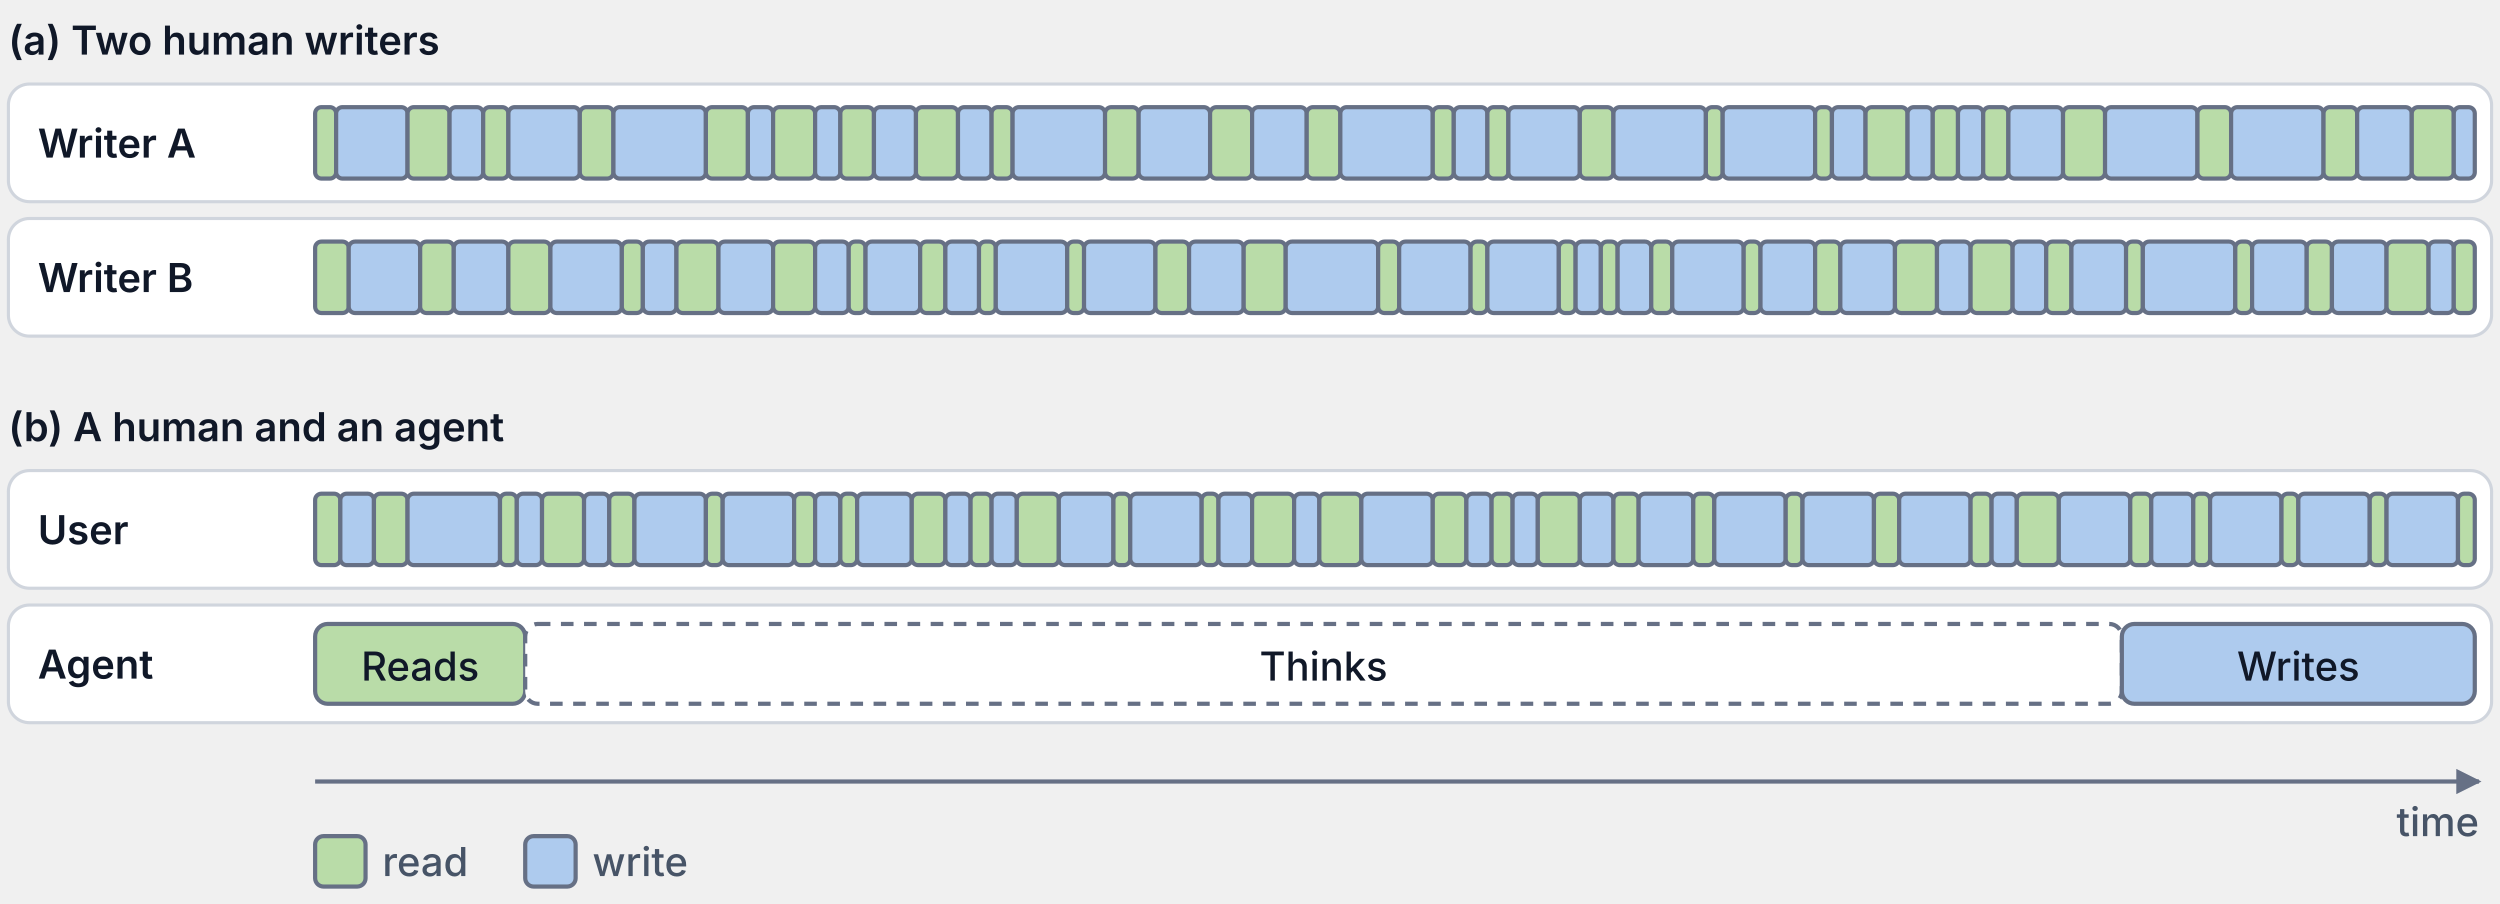
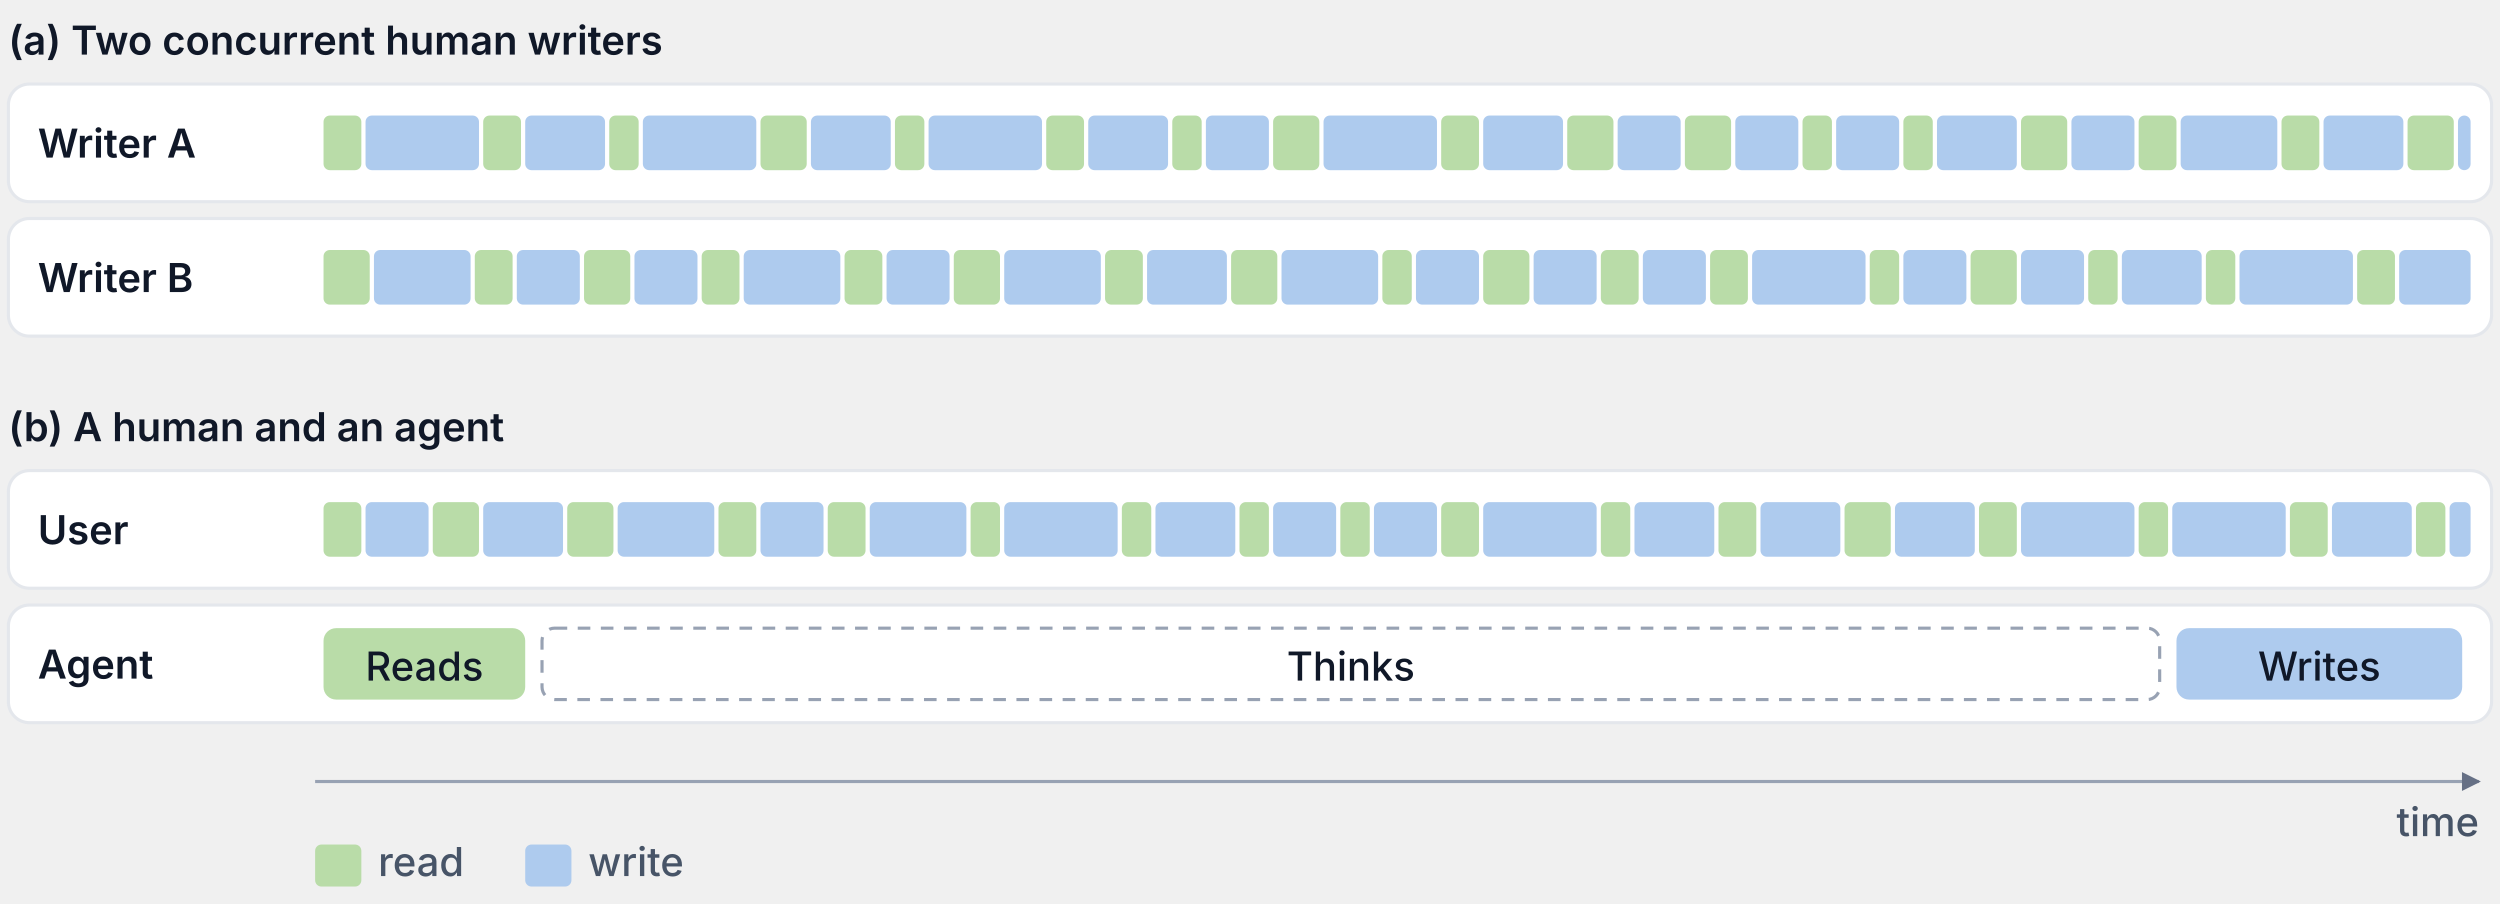
<svg xmlns="http://www.w3.org/2000/svg" viewBox="0 0 1190 430" role="img" aria-labelledby="title2 desc2">
  <defs>
    <marker id="arrow2" viewBox="0 0 10 10" refX="9" refY="5" markerWidth="6" markerHeight="6" orient="auto">
      <path d="M 0 0 L 10 5 L 0 10 z" fill="#667085" />
    </marker>
    <style>
-   .lane { fill: #ffffff; stroke: #d0d5dd; stroke-width: 1.5; }
-   .tx { fill: #f2f4f7; stroke: #667085; stroke-width: 2; }
-   .read { fill: #b9dca8; stroke: #667085; stroke-width: 2; }
-   .think { fill: #ffffff; stroke: #667085; stroke-width: 2; stroke-dasharray: 6 5; }
-   .write { fill: #aecbee; stroke: #667085; stroke-width: 2; }
+   .lane { fill: #ffffff; stroke: #e4e7ec; stroke-width: 1.5; }
  .rd { fill: #b9dca8; }
  .wr { fill: #aecbee; }
-   .outline { fill: none; stroke: #667085; stroke-width: 1.5; }
-   .axis { fill: none; stroke: #667085; stroke-width: 2; }
+   .think { fill: #ffffff; stroke: #98a2b3; stroke-width: 1.5; stroke-dasharray: 6 5; }
+   .axis { fill: none; stroke: #98a2b3; stroke-width: 1.5; }
  .panel { fill: #101828; font: 600 19px "Inter", -apple-system, BlinkMacSystemFont, "Segoe UI", sans-serif; text-anchor: start; }
  .lanehead { fill: #101828; font: 600 19px "Inter", -apple-system, BlinkMacSystemFont, "Segoe UI", sans-serif; text-anchor: start; dominant-baseline: middle; }
  .label { fill: #101828; font: 500 19px "Inter", -apple-system, BlinkMacSystemFont, "Segoe UI", sans-serif; text-anchor: middle; dominant-baseline: middle; }
  .small { fill: #475467; font: 500 19px "Inter", -apple-system, BlinkMacSystemFont, "Segoe UI", sans-serif; text-anchor: end; }
</style>
  </defs>
-   <text class="panel" x="4" y="26">(a) Two human writers</text>
+   <text class="panel" x="4" y="26">(a) Two concurrent human writers</text>
  <rect class="lane" x="4" y="40" width="1182" height="56" rx="10" />
+   <text class="lanehead" x="18" y="68">Writer A</text>
  <rect class="lane" x="4" y="104" width="1182" height="56" rx="10" />
-   <text class="lanehead" x="18" y="68">Writer A</text>
+   <rect class="rd" x="154" y="55" width="18" height="26" rx="3" />
+   <rect class="wr" x="174" y="55" width="54" height="26" rx="3" />
+   <rect class="rd" x="230" y="55" width="18" height="26" rx="3" />
+   <rect class="wr" x="250" y="55" width="38" height="26" rx="3" />
+   <rect class="rd" x="290" y="55" width="14" height="26" rx="3" />
+   <rect class="wr" x="306" y="55" width="54" height="26" rx="3" />
+   <rect class="rd" x="362" y="55" width="22" height="26" rx="3" />
+   <rect class="wr" x="386" y="55" width="38" height="26" rx="3" />
+   <rect class="rd" x="426" y="55" width="14" height="26" rx="3" />
+   <rect class="wr" x="442" y="55" width="54" height="26" rx="3" />
+   <rect class="rd" x="498" y="55" width="18" height="26" rx="3" />
+   <rect class="wr" x="518" y="55" width="38" height="26" rx="3" />
+   <rect class="rd" x="558" y="55" width="14" height="26" rx="3" />
+   <rect class="wr" x="574" y="55" width="30" height="26" rx="3" />
+   <rect class="rd" x="606" y="55" width="22" height="26" rx="3" />
+   <rect class="wr" x="630" y="55" width="54" height="26" rx="3" />
+   <rect class="rd" x="686" y="55" width="18" height="26" rx="3" />
+   <rect class="wr" x="706" y="55" width="38" height="26" rx="3" />
+   <rect class="rd" x="746" y="55" width="22" height="26" rx="3" />
+   <rect class="wr" x="770" y="55" width="30" height="26" rx="3" />
+   <rect class="rd" x="802" y="55" width="22" height="26" rx="3" />
+   <rect class="wr" x="826" y="55" width="30" height="26" rx="3" />
+   <rect class="rd" x="858" y="55" width="14" height="26" rx="3" />
+   <rect class="wr" x="874" y="55" width="30" height="26" rx="3" />
+   <rect class="rd" x="906" y="55" width="14" height="26" rx="3" />
+   <rect class="wr" x="922" y="55" width="38" height="26" rx="3" />
+   <rect class="rd" x="962" y="55" width="22" height="26" rx="3" />
+   <rect class="wr" x="986" y="55" width="30" height="26" rx="3" />
+   <rect class="rd" x="1018" y="55" width="18" height="26" rx="3" />
+   <rect class="wr" x="1038" y="55" width="46" height="26" rx="3" />
+   <rect class="rd" x="1086" y="55" width="18" height="26" rx="3" />
+   <rect class="wr" x="1106" y="55" width="38" height="26" rx="3" />
+   <rect class="rd" x="1146" y="55" width="22" height="26" rx="3" />
+   <rect class="wr" x="1170" y="55" width="6" height="26" rx="3" />
  <text class="lanehead" x="18" y="132">Writer B</text>
-   <rect class="read" x="150" y="51" width="10" height="34" rx="3" />
-   <rect class="write" x="160" y="51" width="34" height="34" rx="3" />
-   <rect class="read" x="194" y="51" width="20" height="34" rx="3" />
-   <rect class="write" x="214" y="51" width="16" height="34" rx="3" />
-   <rect class="read" x="230" y="51" width="12" height="34" rx="3" />
-   <rect class="write" x="242" y="51" width="34" height="34" rx="3" />
-   <rect class="read" x="276" y="51" width="16" height="34" rx="3" />
-   <rect class="write" x="292" y="51" width="44" height="34" rx="3" />
-   <rect class="read" x="336" y="51" width="20" height="34" rx="3" />
-   <rect class="write" x="356" y="51" width="12" height="34" rx="3" />
-   <rect class="read" x="368" y="51" width="20" height="34" rx="3" />
-   <rect class="write" x="388" y="51" width="12" height="34" rx="3" />
-   <rect class="read" x="400" y="51" width="16" height="34" rx="3" />
-   <rect class="write" x="416" y="51" width="20" height="34" rx="3" />
-   <rect class="read" x="436" y="51" width="20" height="34" rx="3" />
-   <rect class="write" x="456" y="51" width="16" height="34" rx="3" />
-   <rect class="read" x="472" y="51" width="10" height="34" rx="3" />
-   <rect class="write" x="482" y="51" width="44" height="34" rx="3" />
-   <rect class="read" x="526" y="51" width="16" height="34" rx="3" />
-   <rect class="write" x="542" y="51" width="34" height="34" rx="3" />
-   <rect class="read" x="576" y="51" width="20" height="34" rx="3" />
-   <rect class="write" x="596" y="51" width="26" height="34" rx="3" />
-   <rect class="read" x="622" y="51" width="16" height="34" rx="3" />
-   <rect class="write" x="638" y="51" width="44" height="34" rx="3" />
-   <rect class="read" x="682" y="51" width="10" height="34" rx="3" />
-   <rect class="write" x="692" y="51" width="16" height="34" rx="3" />
-   <rect class="read" x="708" y="51" width="10" height="34" rx="3" />
-   <rect class="write" x="718" y="51" width="34" height="34" rx="3" />
-   <rect class="read" x="752" y="51" width="16" height="34" rx="3" />
-   <rect class="write" x="768" y="51" width="44" height="34" rx="3" />
-   <rect class="read" x="812" y="51" width="8" height="34" rx="3" />
-   <rect class="write" x="820" y="51" width="44" height="34" rx="3" />
-   <rect class="read" x="864" y="51" width="8" height="34" rx="3" />
-   <rect class="write" x="872" y="51" width="16" height="34" rx="3" />
-   <rect class="read" x="888" y="51" width="20" height="34" rx="3" />
-   <rect class="write" x="908" y="51" width="12" height="34" rx="3" />
-   <rect class="read" x="920" y="51" width="12" height="34" rx="3" />
-   <rect class="write" x="932" y="51" width="12" height="34" rx="3" />
-   <rect class="read" x="944" y="51" width="12" height="34" rx="3" />
-   <rect class="write" x="956" y="51" width="26" height="34" rx="3" />
-   <rect class="read" x="982" y="51" width="20" height="34" rx="3" />
-   <rect class="write" x="1002" y="51" width="44" height="34" rx="3" />
-   <rect class="read" x="1046" y="51" width="16" height="34" rx="3" />
-   <rect class="write" x="1062" y="51" width="44" height="34" rx="3" />
-   <rect class="read" x="1106" y="51" width="16" height="34" rx="3" />
-   <rect class="write" x="1122" y="51" width="26" height="34" rx="3" />
-   <rect class="read" x="1148" y="51" width="20" height="34" rx="3" />
-   <rect class="write" x="1168" y="51" width="10" height="34" rx="3" />
-   <rect class="read" x="150" y="115" width="16" height="34" rx="3" />
-   <rect class="write" x="166" y="115" width="34" height="34" rx="3" />
-   <rect class="read" x="200" y="115" width="16" height="34" rx="3" />
-   <rect class="write" x="216" y="115" width="26" height="34" rx="3" />
-   <rect class="read" x="242" y="115" width="20" height="34" rx="3" />
-   <rect class="write" x="262" y="115" width="34" height="34" rx="3" />
-   <rect class="read" x="296" y="115" width="10" height="34" rx="3" />
-   <rect class="write" x="306" y="115" width="16" height="34" rx="3" />
-   <rect class="read" x="322" y="115" width="20" height="34" rx="3" />
-   <rect class="write" x="342" y="115" width="26" height="34" rx="3" />
-   <rect class="read" x="368" y="115" width="20" height="34" rx="3" />
-   <rect class="write" x="388" y="115" width="16" height="34" rx="3" />
-   <rect class="read" x="404" y="115" width="8" height="34" rx="3" />
-   <rect class="write" x="412" y="115" width="26" height="34" rx="3" />
-   <rect class="read" x="438" y="115" width="12" height="34" rx="3" />
-   <rect class="write" x="450" y="115" width="16" height="34" rx="3" />
-   <rect class="read" x="466" y="115" width="8" height="34" rx="3" />
-   <rect class="write" x="474" y="115" width="34" height="34" rx="3" />
-   <rect class="read" x="508" y="115" width="8" height="34" rx="3" />
-   <rect class="write" x="516" y="115" width="34" height="34" rx="3" />
-   <rect class="read" x="550" y="115" width="16" height="34" rx="3" />
-   <rect class="write" x="566" y="115" width="26" height="34" rx="3" />
-   <rect class="read" x="592" y="115" width="20" height="34" rx="3" />
-   <rect class="write" x="612" y="115" width="44" height="34" rx="3" />
-   <rect class="read" x="656" y="115" width="10" height="34" rx="3" />
-   <rect class="write" x="666" y="115" width="34" height="34" rx="3" />
-   <rect class="read" x="700" y="115" width="8" height="34" rx="3" />
-   <rect class="write" x="708" y="115" width="34" height="34" rx="3" />
-   <rect class="read" x="742" y="115" width="8" height="34" rx="3" />
-   <rect class="write" x="750" y="115" width="12" height="34" rx="3" />
-   <rect class="read" x="762" y="115" width="8" height="34" rx="3" />
-   <rect class="write" x="770" y="115" width="16" height="34" rx="3" />
-   <rect class="read" x="786" y="115" width="10" height="34" rx="3" />
-   <rect class="write" x="796" y="115" width="34" height="34" rx="3" />
-   <rect class="read" x="830" y="115" width="8" height="34" rx="3" />
-   <rect class="write" x="838" y="115" width="26" height="34" rx="3" />
-   <rect class="read" x="864" y="115" width="12" height="34" rx="3" />
-   <rect class="write" x="876" y="115" width="26" height="34" rx="3" />
-   <rect class="read" x="902" y="115" width="20" height="34" rx="3" />
-   <rect class="write" x="922" y="115" width="16" height="34" rx="3" />
-   <rect class="read" x="938" y="115" width="20" height="34" rx="3" />
-   <rect class="write" x="958" y="115" width="16" height="34" rx="3" />
-   <rect class="read" x="974" y="115" width="12" height="34" rx="3" />
-   <rect class="write" x="986" y="115" width="26" height="34" rx="3" />
-   <rect class="read" x="1012" y="115" width="8" height="34" rx="3" />
-   <rect class="write" x="1020" y="115" width="44" height="34" rx="3" />
-   <rect class="read" x="1064" y="115" width="8" height="34" rx="3" />
-   <rect class="write" x="1072" y="115" width="26" height="34" rx="3" />
-   <rect class="read" x="1098" y="115" width="12" height="34" rx="3" />
-   <rect class="write" x="1110" y="115" width="26" height="34" rx="3" />
-   <rect class="read" x="1136" y="115" width="20" height="34" rx="3" />
-   <rect class="write" x="1156" y="115" width="12" height="34" rx="3" />
-   <rect class="read" x="1168" y="115" width="10" height="34" rx="3" />
+   <rect class="rd" x="154" y="119" width="22" height="26" rx="3" />
+   <rect class="wr" x="178" y="119" width="46" height="26" rx="3" />
+   <rect class="rd" x="226" y="119" width="18" height="26" rx="3" />
+   <rect class="wr" x="246" y="119" width="30" height="26" rx="3" />
+   <rect class="rd" x="278" y="119" width="22" height="26" rx="3" />
+   <rect class="wr" x="302" y="119" width="30" height="26" rx="3" />
+   <rect class="rd" x="334" y="119" width="18" height="26" rx="3" />
+   <rect class="wr" x="354" y="119" width="46" height="26" rx="3" />
+   <rect class="rd" x="402" y="119" width="18" height="26" rx="3" />
+   <rect class="wr" x="422" y="119" width="30" height="26" rx="3" />
+   <rect class="rd" x="454" y="119" width="22" height="26" rx="3" />
+   <rect class="wr" x="478" y="119" width="46" height="26" rx="3" />
+   <rect class="rd" x="526" y="119" width="18" height="26" rx="3" />
+   <rect class="wr" x="546" y="119" width="38" height="26" rx="3" />
+   <rect class="rd" x="586" y="119" width="22" height="26" rx="3" />
+   <rect class="wr" x="610" y="119" width="46" height="26" rx="3" />
+   <rect class="rd" x="658" y="119" width="14" height="26" rx="3" />
+   <rect class="wr" x="674" y="119" width="30" height="26" rx="3" />
+   <rect class="rd" x="706" y="119" width="22" height="26" rx="3" />
+   <rect class="wr" x="730" y="119" width="30" height="26" rx="3" />
+   <rect class="rd" x="762" y="119" width="18" height="26" rx="3" />
+   <rect class="wr" x="782" y="119" width="30" height="26" rx="3" />
+   <rect class="rd" x="814" y="119" width="18" height="26" rx="3" />
+   <rect class="wr" x="834" y="119" width="54" height="26" rx="3" />
+   <rect class="rd" x="890" y="119" width="14" height="26" rx="3" />
+   <rect class="wr" x="906" y="119" width="30" height="26" rx="3" />
+   <rect class="rd" x="938" y="119" width="22" height="26" rx="3" />
+   <rect class="wr" x="962" y="119" width="30" height="26" rx="3" />
+   <rect class="rd" x="994" y="119" width="14" height="26" rx="3" />
+   <rect class="wr" x="1010" y="119" width="38" height="26" rx="3" />
+   <rect class="rd" x="1050" y="119" width="14" height="26" rx="3" />
+   <rect class="wr" x="1066" y="119" width="54" height="26" rx="3" />
+   <rect class="rd" x="1122" y="119" width="18" height="26" rx="3" />
+   <rect class="wr" x="1142" y="119" width="34" height="26" rx="3" />
  <text class="panel" x="4" y="210">(b) A human and an agent</text>
  <rect class="lane" x="4" y="224" width="1182" height="56" rx="10" />
+   <text class="lanehead" x="18" y="252">User</text>
  <rect class="lane" x="4" y="288" width="1182" height="56" rx="10" />
-   <text class="lanehead" x="18" y="252">User</text>
  <text class="lanehead" x="18" y="316">Agent</text>
-   <rect class="read" x="150" y="235" width="12" height="34" rx="3" />
-   <rect class="write" x="162" y="235" width="16" height="34" rx="3" />
-   <rect class="read" x="178" y="235" width="16" height="34" rx="3" />
-   <rect class="write" x="194" y="235" width="44" height="34" rx="3" />
-   <rect class="read" x="238" y="235" width="8" height="34" rx="3" />
-   <rect class="write" x="246" y="235" width="12" height="34" rx="3" />
-   <rect class="read" x="258" y="235" width="20" height="34" rx="3" />
-   <rect class="write" x="278" y="235" width="12" height="34" rx="3" />
-   <rect class="read" x="290" y="235" width="12" height="34" rx="3" />
-   <rect class="write" x="302" y="235" width="34" height="34" rx="3" />
-   <rect class="read" x="336" y="235" width="8" height="34" rx="3" />
-   <rect class="write" x="344" y="235" width="34" height="34" rx="3" />
-   <rect class="read" x="378" y="235" width="10" height="34" rx="3" />
-   <rect class="write" x="388" y="235" width="12" height="34" rx="3" />
-   <rect class="read" x="400" y="235" width="8" height="34" rx="3" />
-   <rect class="write" x="408" y="235" width="26" height="34" rx="3" />
-   <rect class="read" x="434" y="235" width="16" height="34" rx="3" />
-   <rect class="write" x="450" y="235" width="12" height="34" rx="3" />
-   <rect class="read" x="462" y="235" width="10" height="34" rx="3" />
-   <rect class="write" x="472" y="235" width="12" height="34" rx="3" />
-   <rect class="read" x="484" y="235" width="20" height="34" rx="3" />
-   <rect class="write" x="504" y="235" width="26" height="34" rx="3" />
-   <rect class="read" x="530" y="235" width="8" height="34" rx="3" />
-   <rect class="write" x="538" y="235" width="34" height="34" rx="3" />
-   <rect class="read" x="572" y="235" width="8" height="34" rx="3" />
-   <rect class="write" x="580" y="235" width="16" height="34" rx="3" />
-   <rect class="read" x="596" y="235" width="20" height="34" rx="3" />
-   <rect class="write" x="616" y="235" width="12" height="34" rx="3" />
-   <rect class="read" x="628" y="235" width="20" height="34" rx="3" />
-   <rect class="write" x="648" y="235" width="34" height="34" rx="3" />
-   <rect class="read" x="682" y="235" width="16" height="34" rx="3" />
-   <rect class="write" x="698" y="235" width="12" height="34" rx="3" />
-   <rect class="read" x="710" y="235" width="10" height="34" rx="3" />
-   <rect class="write" x="720" y="235" width="12" height="34" rx="3" />
-   <rect class="read" x="732" y="235" width="20" height="34" rx="3" />
-   <rect class="write" x="752" y="235" width="16" height="34" rx="3" />
-   <rect class="read" x="768" y="235" width="12" height="34" rx="3" />
-   <rect class="write" x="780" y="235" width="26" height="34" rx="3" />
-   <rect class="read" x="806" y="235" width="10" height="34" rx="3" />
-   <rect class="write" x="816" y="235" width="34" height="34" rx="3" />
-   <rect class="read" x="850" y="235" width="8" height="34" rx="3" />
-   <rect class="write" x="858" y="235" width="34" height="34" rx="3" />
-   <rect class="read" x="892" y="235" width="12" height="34" rx="3" />
-   <rect class="write" x="904" y="235" width="34" height="34" rx="3" />
-   <rect class="read" x="938" y="235" width="10" height="34" rx="3" />
-   <rect class="write" x="948" y="235" width="12" height="34" rx="3" />
-   <rect class="read" x="960" y="235" width="20" height="34" rx="3" />
-   <rect class="write" x="980" y="235" width="34" height="34" rx="3" />
-   <rect class="read" x="1014" y="235" width="10" height="34" rx="3" />
-   <rect class="write" x="1024" y="235" width="20" height="34" rx="3" />
-   <rect class="read" x="1044" y="235" width="8" height="34" rx="3" />
-   <rect class="write" x="1052" y="235" width="34" height="34" rx="3" />
-   <rect class="read" x="1086" y="235" width="8" height="34" rx="3" />
-   <rect class="write" x="1094" y="235" width="34" height="34" rx="3" />
-   <rect class="read" x="1128" y="235" width="8" height="34" rx="3" />
-   <rect class="write" x="1136" y="235" width="34" height="34" rx="3" />
-   <rect class="read" x="1170" y="235" width="8" height="34" rx="3" />
-   <rect class="read" x="150" y="297" width="100" height="38" rx="6" />
-   <text class="label" x="200" y="317">Reads</text>
-   <rect class="think" x="250" y="297" width="760" height="38" rx="6" />
-   <text class="label" x="630" y="317">Thinks</text>
-   <rect class="write" x="1010" y="297" width="168" height="38" rx="6" />
-   <text class="label" x="1094" y="317">Writes</text>
+   <rect class="rd" x="154" y="239" width="18" height="26" rx="3" />
+   <rect class="wr" x="174" y="239" width="30" height="26" rx="3" />
+   <rect class="rd" x="206" y="239" width="22" height="26" rx="3" />
+   <rect class="wr" x="230" y="239" width="38" height="26" rx="3" />
+   <rect class="rd" x="270" y="239" width="22" height="26" rx="3" />
+   <rect class="wr" x="294" y="239" width="46" height="26" rx="3" />
+   <rect class="rd" x="342" y="239" width="18" height="26" rx="3" />
+   <rect class="wr" x="362" y="239" width="30" height="26" rx="3" />
+   <rect class="rd" x="394" y="239" width="18" height="26" rx="3" />
+   <rect class="wr" x="414" y="239" width="46" height="26" rx="3" />
+   <rect class="rd" x="462" y="239" width="14" height="26" rx="3" />
+   <rect class="wr" x="478" y="239" width="54" height="26" rx="3" />
+   <rect class="rd" x="534" y="239" width="14" height="26" rx="3" />
+   <rect class="wr" x="550" y="239" width="38" height="26" rx="3" />
+   <rect class="rd" x="590" y="239" width="14" height="26" rx="3" />
+   <rect class="wr" x="606" y="239" width="30" height="26" rx="3" />
+   <rect class="rd" x="638" y="239" width="14" height="26" rx="3" />
+   <rect class="wr" x="654" y="239" width="30" height="26" rx="3" />
+   <rect class="rd" x="686" y="239" width="18" height="26" rx="3" />
+   <rect class="wr" x="706" y="239" width="54" height="26" rx="3" />
+   <rect class="rd" x="762" y="239" width="14" height="26" rx="3" />
+   <rect class="wr" x="778" y="239" width="38" height="26" rx="3" />
+   <rect class="rd" x="818" y="239" width="18" height="26" rx="3" />
+   <rect class="wr" x="838" y="239" width="38" height="26" rx="3" />
+   <rect class="rd" x="878" y="239" width="22" height="26" rx="3" />
+   <rect class="wr" x="902" y="239" width="38" height="26" rx="3" />
+   <rect class="rd" x="942" y="239" width="18" height="26" rx="3" />
+   <rect class="wr" x="962" y="239" width="54" height="26" rx="3" />
+   <rect class="rd" x="1018" y="239" width="14" height="26" rx="3" />
+   <rect class="wr" x="1034" y="239" width="54" height="26" rx="3" />
+   <rect class="rd" x="1090" y="239" width="18" height="26" rx="3" />
+   <rect class="wr" x="1110" y="239" width="38" height="26" rx="3" />
+   <rect class="rd" x="1150" y="239" width="14" height="26" rx="3" />
+   <rect class="wr" x="1166" y="239" width="10" height="26" rx="3" />
+   <rect class="rd" x="154" y="299" width="96" height="34" rx="6" />
+   <text class="label" x="202" y="317">Reads</text>
+   <rect class="think" x="258" y="299" width="770" height="34" rx="6" />
+   <text class="label" x="643" y="317">Thinks</text>
+   <rect class="wr" x="1036" y="299" width="136" height="34" rx="6" />
+   <text class="label" x="1104" y="317">Writes</text>
  <line class="axis" x1="150" y1="372" x2="1180" y2="372" marker-end="url(#arrow2)" />
  <text class="small" x="1180" y="398">time</text>
-   <rect class="read" x="150" y="398" width="24" height="24" rx="4" />
-   <text class="small" x="182" y="417" style="text-anchor:start">read</text>
-   <rect class="write" x="250" y="398" width="24" height="24" rx="4" />
-   <text class="small" x="282" y="417" style="text-anchor:start">write</text>
+   <rect class="rd" x="150" y="402" width="22" height="20" rx="3" />
+   <text class="small" x="180" y="417" style="text-anchor:start">read</text>
+   <rect class="wr" x="250" y="402" width="22" height="20" rx="3" />
+   <text class="small" x="280" y="417" style="text-anchor:start">write</text>
</svg>
